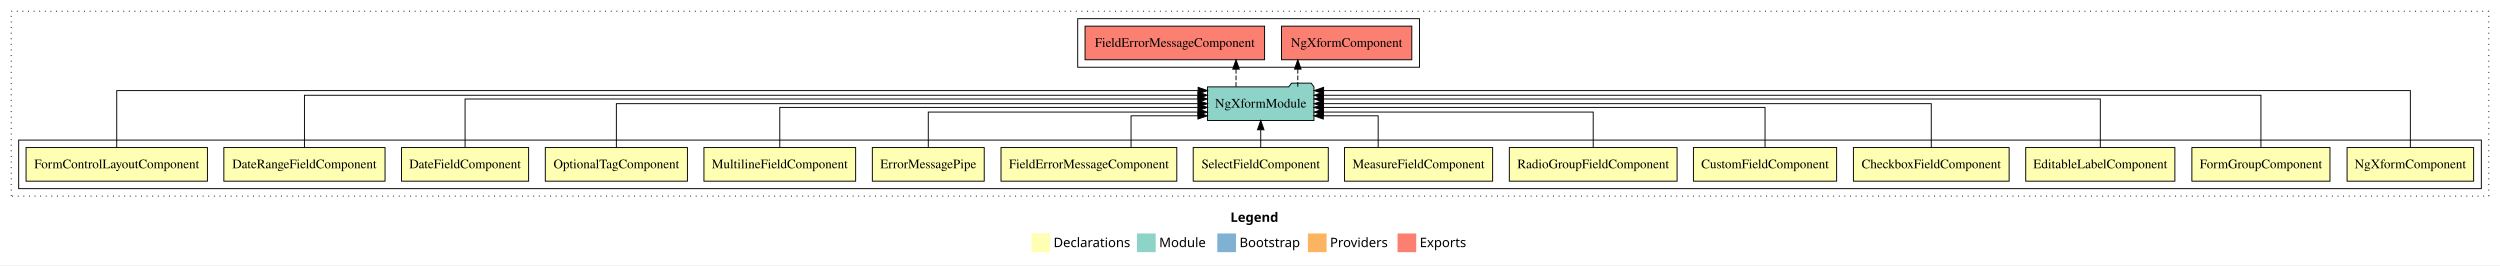
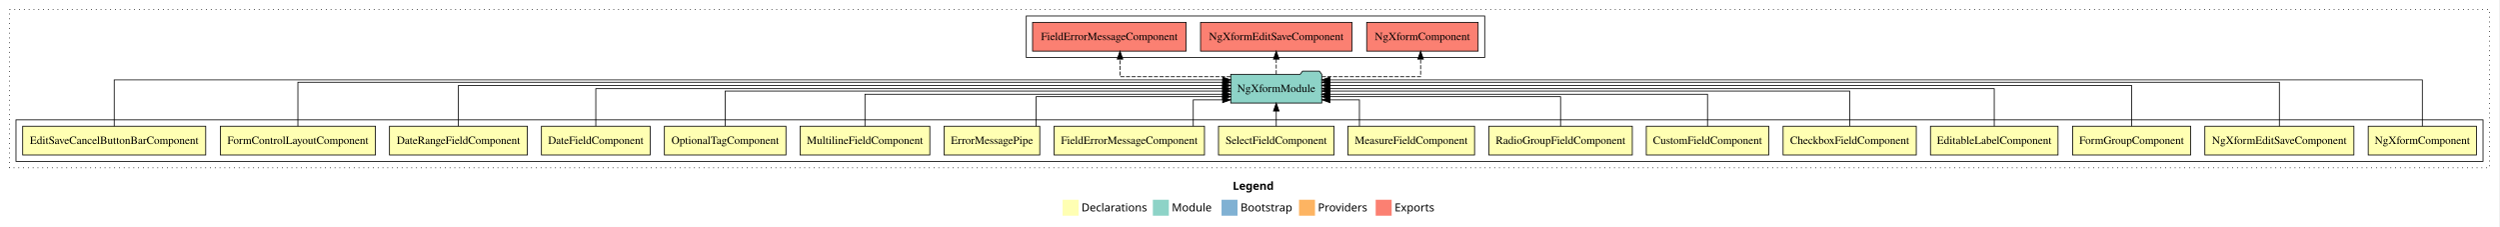
- <svg xmlns="http://www.w3.org/2000/svg" width="2677pt" height="284pt" viewBox="0.00 0.00 2677.00 284.00">
+ <svg xmlns="http://www.w3.org/2000/svg" width="3129pt" height="284pt" viewBox="0.00 0.00 3129.00 284.00">
  <g id="graph0" class="graph" transform="scale(1 1) rotate(0) translate(4 280)">
-     <polygon fill="#ffffff" stroke="transparent" points="-4,4 -4,-280 2673,-280 2673,4 -4,4" />
-     <text text-anchor="start" x="1313.509" y="-42.4" font-family="sans-serif" font-weight="bold" font-size="14.00" fill="#000000">Legend</text>
-     <polygon fill="#ffffb3" stroke="transparent" points="1100.5,-10 1100.5,-30 1120.5,-30 1120.5,-10 1100.5,-10" />
-     <text text-anchor="start" x="1124.129" y="-15.4" font-family="sans-serif" font-size="14.00" fill="#000000">  Declarations</text>
-     <polygon fill="#8dd3c7" stroke="transparent" points="1213.5,-10 1213.5,-30 1233.5,-30 1233.5,-10 1213.5,-10" />
-     <text text-anchor="start" x="1237.225" y="-15.4" font-family="sans-serif" font-size="14.00" fill="#000000">  Module</text>
-     <polygon fill="#80b1d3" stroke="transparent" points="1299.5,-10 1299.5,-30 1319.5,-30 1319.5,-10 1299.5,-10" />
-     <text text-anchor="start" x="1323.281" y="-15.4" font-family="sans-serif" font-size="14.00" fill="#000000">  Bootstrap</text>
-     <polygon fill="#fdb462" stroke="transparent" points="1396.5,-10 1396.5,-30 1416.5,-30 1416.5,-10 1396.5,-10" />
-     <text text-anchor="start" x="1420.173" y="-15.4" font-family="sans-serif" font-size="14.00" fill="#000000">  Providers</text>
-     <polygon fill="#fb8072" stroke="transparent" points="1492.5,-10 1492.5,-30 1512.5,-30 1512.5,-10 1492.5,-10" />
-     <text text-anchor="start" x="1516.226" y="-15.4" font-family="sans-serif" font-size="14.00" fill="#000000">  Exports</text>
+     <polygon fill="#ffffff" stroke="transparent" points="-4,4 -4,-280 3125,-280 3125,4 -4,4" />
+     <text text-anchor="start" x="1539.509" y="-42.4" font-family="sans-serif" font-weight="bold" font-size="14.00" fill="#000000">Legend</text>
+     <polygon fill="#ffffb3" stroke="transparent" points="1326.5,-10 1326.5,-30 1346.5,-30 1346.5,-10 1326.5,-10" />
+     <text text-anchor="start" x="1350.129" y="-15.4" font-family="sans-serif" font-size="14.00" fill="#000000">  Declarations</text>
+     <polygon fill="#8dd3c7" stroke="transparent" points="1439.5,-10 1439.5,-30 1459.5,-30 1459.5,-10 1439.5,-10" />
+     <text text-anchor="start" x="1463.225" y="-15.4" font-family="sans-serif" font-size="14.00" fill="#000000">  Module</text>
+     <polygon fill="#80b1d3" stroke="transparent" points="1525.5,-10 1525.5,-30 1545.5,-30 1545.5,-10 1525.5,-10" />
+     <text text-anchor="start" x="1549.281" y="-15.4" font-family="sans-serif" font-size="14.00" fill="#000000">  Bootstrap</text>
+     <polygon fill="#fdb462" stroke="transparent" points="1622.5,-10 1622.5,-30 1642.5,-30 1642.5,-10 1622.5,-10" />
+     <text text-anchor="start" x="1646.173" y="-15.4" font-family="sans-serif" font-size="14.00" fill="#000000">  Providers</text>
+     <polygon fill="#fb8072" stroke="transparent" points="1718.5,-10 1718.5,-30 1738.5,-30 1738.5,-10 1718.5,-10" />
+     <text text-anchor="start" x="1742.226" y="-15.4" font-family="sans-serif" font-size="14.00" fill="#000000">  Exports</text>
    <g id="clust1" class="cluster">
-       <polygon fill="none" stroke="#000000" stroke-dasharray="1,5" points="8,-70 8,-268 2661,-268 2661,-70 8,-70" />
+       <polygon fill="none" stroke="#000000" stroke-dasharray="1,5" points="8,-70 8,-268 3113,-268 3113,-70 8,-70" />
    </g>
    <g id="clust2" class="cluster">
-       <polygon fill="none" stroke="#000000" points="16,-78 16,-130 2653,-130 2653,-78 16,-78" />
+       <polygon fill="none" stroke="#000000" points="16,-78 16,-130 3105,-130 3105,-78 16,-78" />
    </g>
-     <g id="clust19" class="cluster">
-       <polygon fill="none" stroke="#000000" points="1150,-208 1150,-260 1516,-260 1516,-208 1150,-208" />
+     <g id="clust21" class="cluster">
+       <polygon fill="none" stroke="#000000" points="1281,-208 1281,-260 1855,-260 1855,-208 1281,-208" />
    </g>
    <g id="node1" class="node">
-       <polygon fill="#ffffb3" stroke="#000000" points="2644.758,-122 2509.242,-122 2509.242,-86 2644.758,-86 2644.758,-122" />
-       <text text-anchor="middle" x="2577" y="-99.8" font-family="Times,serif" font-size="14.00" fill="#000000">NgXformComponent</text>
+       <polygon fill="#ffffb3" stroke="#000000" points="3096.758,-122 2961.242,-122 2961.242,-86 3096.758,-86 3096.758,-122" />
+       <text text-anchor="middle" x="3029" y="-99.8" font-family="Times,serif" font-size="14.00" fill="#000000">NgXformComponent</text>
+     </g>
+     <g id="node18" class="node">
+       <polygon fill="#8dd3c7" stroke="#000000" points="1650.975,-187 1647.975,-191 1626.975,-191 1623.975,-187 1537.025,-187 1537.025,-151 1650.975,-151 1650.975,-187" />
+       <text text-anchor="middle" x="1594" y="-164.8" font-family="Times,serif" font-size="14.00" fill="#000000">NgXformModule</text>
+     </g>
+     <g id="edge1" class="edge">
+       <path fill="none" stroke="#000000" d="M3029,-122.011C3029,-144.485 3029,-180 3029,-180 3029,-180 1661.139,-180 1661.139,-180" />
+       <polygon fill="#000000" stroke="#000000" points="1661.139,-176.5 1651.139,-180 1661.139,-183.5 1661.139,-176.5" />
+     </g>
+     <g id="node2" class="node">
+       <polygon fill="#ffffb3" stroke="#000000" points="2943.303,-122 2756.697,-122 2756.697,-86 2943.303,-86 2943.303,-122" />
+       <text text-anchor="middle" x="2850" y="-99.8" font-family="Times,serif" font-size="14.00" fill="#000000">NgXformEditSaveComponent</text>
+     </g>
+     <g id="edge2" class="edge">
+       <path fill="none" stroke="#000000" d="M2850,-122.045C2850,-143.662 2850,-177 2850,-177 2850,-177 1661.231,-177 1661.231,-177" />
+       <polygon fill="#000000" stroke="#000000" points="1661.232,-173.5 1651.231,-177 1661.231,-180.5 1661.232,-173.5" />
+     </g>
+     <g id="node3" class="node">
+       <polygon fill="#ffffb3" stroke="#000000" points="2738.934,-122 2591.066,-122 2591.066,-86 2738.934,-86 2738.934,-122" />
+       <text text-anchor="middle" x="2665" y="-99.8" font-family="Times,serif" font-size="14.00" fill="#000000">FormGroupComponent</text>
+     </g>
+     <g id="edge3" class="edge">
+       <path fill="none" stroke="#000000" d="M2665,-122.129C2665,-142.572 2665,-173 2665,-173 2665,-173 1661.203,-173 1661.203,-173" />
+       <polygon fill="#000000" stroke="#000000" points="1661.203,-169.5 1651.203,-173 1661.203,-176.5 1661.203,-169.5" />
+     </g>
+     <g id="node4" class="node">
+       <polygon fill="#ffffb3" stroke="#000000" points="2572.858,-122 2413.142,-122 2413.142,-86 2572.858,-86 2572.858,-122" />
+       <text text-anchor="middle" x="2493" y="-99.8" font-family="Times,serif" font-size="14.00" fill="#000000">EditableLabelComponent</text>
+     </g>
+     <g id="edge4" class="edge">
+       <path fill="none" stroke="#000000" d="M2493,-122.106C2493,-141.339 2493,-169 2493,-169 2493,-169 1661.261,-169 1661.261,-169" />
+       <polygon fill="#000000" stroke="#000000" points="1661.261,-165.5 1651.261,-169 1661.261,-172.5 1661.261,-165.5" />
+     </g>
+     <g id="node5" class="node">
+       <polygon fill="#ffffb3" stroke="#000000" points="2395.377,-122 2228.623,-122 2228.623,-86 2395.377,-86 2395.377,-122" />
+       <text text-anchor="middle" x="2312" y="-99.8" font-family="Times,serif" font-size="14.00" fill="#000000">CheckboxFieldComponent</text>
+     </g>
+     <g id="edge5" class="edge">
+       <path fill="none" stroke="#000000" d="M2312,-122.267C2312,-140.555 2312,-166 2312,-166 2312,-166 1661.242,-166 1661.242,-166" />
+       <polygon fill="#000000" stroke="#000000" points="1661.242,-162.5 1651.242,-166 1661.242,-169.5 1661.242,-162.5" />
+     </g>
+     <g id="node6" class="node">
+       <polygon fill="#ffffb3" stroke="#000000" points="2210.673,-122 2057.327,-122 2057.327,-86 2210.673,-86 2210.673,-122" />
+       <text text-anchor="middle" x="2134" y="-99.8" font-family="Times,serif" font-size="14.00" fill="#000000">CustomFieldComponent</text>
+     </g>
+     <g id="edge6" class="edge">
+       <path fill="none" stroke="#000000" d="M2134,-122.034C2134,-139.06 2134,-162 2134,-162 2134,-162 1661.023,-162 1661.023,-162" />
+       <polygon fill="#000000" stroke="#000000" points="1661.023,-158.5 1651.023,-162 1661.023,-165.5 1661.023,-158.5" />
+     </g>
+     <g id="node7" class="node">
+       <polygon fill="#ffffb3" stroke="#000000" points="2039.82,-122 1860.18,-122 1860.18,-86 2039.82,-86 2039.82,-122" />
+       <text text-anchor="middle" x="1950" y="-99.8" font-family="Times,serif" font-size="14.00" fill="#000000">RadioGroupFieldComponent</text>
+     </g>
+     <g id="edge7" class="edge">
+       <path fill="none" stroke="#000000" d="M1950,-122.009C1950,-138.049 1950,-159 1950,-159 1950,-159 1661.198,-159 1661.198,-159" />
+       <polygon fill="#000000" stroke="#000000" points="1661.198,-155.5 1651.198,-159 1661.197,-162.5 1661.198,-155.5" />
+     </g>
+     <g id="node8" class="node">
+       <polygon fill="#ffffb3" stroke="#000000" points="1842.305,-122 1683.695,-122 1683.695,-86 1842.305,-86 1842.305,-122" />
+       <text text-anchor="middle" x="1763" y="-99.8" font-family="Times,serif" font-size="14.00" fill="#000000">MeasureFieldComponent</text>
+     </g>
+     <g id="edge8" class="edge">
+       <path fill="none" stroke="#000000" d="M1698.136,-122.124C1698.136,-136.783 1698.136,-155 1698.136,-155 1698.136,-155 1661.247,-155 1661.247,-155" />
+       <polygon fill="#000000" stroke="#000000" points="1661.247,-151.5 1651.247,-155 1661.247,-158.5 1661.247,-151.5" />
+     </g>
+     <g id="node9" class="node">
+       <polygon fill="#ffffb3" stroke="#000000" points="1666.319,-122 1521.681,-122 1521.681,-86 1666.319,-86 1666.319,-122" />
+       <text text-anchor="middle" x="1594" y="-99.8" font-family="Times,serif" font-size="14.00" fill="#000000">SelectFieldComponent</text>
+     </g>
+     <g id="edge9" class="edge">
+       <path fill="none" stroke="#000000" d="M1594,-122.106C1594,-122.106 1594,-140.991 1594,-140.991" />
+       <polygon fill="#000000" stroke="#000000" points="1590.5,-140.991 1594,-150.991 1597.5,-140.991 1590.5,-140.991" />
+     </g>
+     <g id="node10" class="node">
+       <polygon fill="#ffffb3" stroke="#000000" points="1504.123,-122 1315.877,-122 1315.877,-86 1504.123,-86 1504.123,-122" />
+       <text text-anchor="middle" x="1410" y="-99.8" font-family="Times,serif" font-size="14.00" fill="#000000">FieldErrorMessageComponent</text>
+     </g>
+     <g id="edge10" class="edge">
+       <path fill="none" stroke="#000000" d="M1490.08,-122.124C1490.08,-136.783 1490.08,-155 1490.08,-155 1490.08,-155 1526.872,-155 1526.872,-155" />
+       <polygon fill="#000000" stroke="#000000" points="1526.872,-158.5 1536.872,-155 1526.872,-151.5 1526.872,-158.5" />
+     </g>
+     <g id="node11" class="node">
+       <polygon fill="#ffffb3" stroke="#000000" points="1297.9,-122 1178.1,-122 1178.1,-86 1297.9,-86 1297.9,-122" />
+       <text text-anchor="middle" x="1238" y="-99.8" font-family="Times,serif" font-size="14.00" fill="#000000">ErrorMessagePipe</text>
+     </g>
+     <g id="edge11" class="edge">
+       <path fill="none" stroke="#000000" d="M1293.319,-122.009C1293.319,-138.049 1293.319,-159 1293.319,-159 1293.319,-159 1526.736,-159 1526.736,-159" />
+       <polygon fill="#000000" stroke="#000000" points="1526.736,-162.5 1536.736,-159 1526.736,-155.5 1526.736,-162.5" />
+     </g>
+     <g id="node12" class="node">
+       <polygon fill="#ffffb3" stroke="#000000" points="1160.223,-122 997.777,-122 997.777,-86 1160.223,-86 1160.223,-122" />
+       <text text-anchor="middle" x="1079" y="-99.8" font-family="Times,serif" font-size="14.00" fill="#000000">MultilineFieldComponent</text>
+     </g>
+     <g id="edge12" class="edge">
+       <path fill="none" stroke="#000000" d="M1079,-122.034C1079,-139.06 1079,-162 1079,-162 1079,-162 1526.918,-162 1526.918,-162" />
+       <polygon fill="#000000" stroke="#000000" points="1526.918,-165.5 1536.918,-162 1526.918,-158.5 1526.918,-165.5" />
+     </g>
+     <g id="node13" class="node">
+       <polygon fill="#ffffb3" stroke="#000000" points="980.093,-122 827.907,-122 827.907,-86 980.093,-86 980.093,-122" />
+       <text text-anchor="middle" x="904" y="-99.8" font-family="Times,serif" font-size="14.00" fill="#000000">OptionalTagComponent</text>
+     </g>
+     <g id="edge13" class="edge">
+       <path fill="none" stroke="#000000" d="M904,-122.267C904,-140.555 904,-166 904,-166 904,-166 1526.947,-166 1526.947,-166" />
+       <polygon fill="#000000" stroke="#000000" points="1526.947,-169.5 1536.947,-166 1526.947,-162.5 1526.947,-169.5" />
+     </g>
+     <g id="node14" class="node">
+       <polygon fill="#ffffb3" stroke="#000000" points="810.038,-122 673.962,-122 673.962,-86 810.038,-86 810.038,-122" />
+       <text text-anchor="middle" x="742" y="-99.8" font-family="Times,serif" font-size="14.00" fill="#000000">DateFieldComponent</text>
+     </g>
+     <g id="edge14" class="edge">
+       <path fill="none" stroke="#000000" d="M742,-122.106C742,-141.339 742,-169 742,-169 742,-169 1526.775,-169 1526.775,-169" />
+       <polygon fill="#000000" stroke="#000000" points="1526.775,-172.5 1536.775,-169 1526.775,-165.5 1526.775,-172.5" />
+     </g>
+     <g id="node15" class="node">
+       <polygon fill="#ffffb3" stroke="#000000" points="656.303,-122 483.697,-122 483.697,-86 656.303,-86 656.303,-122" />
+       <text text-anchor="middle" x="570" y="-99.8" font-family="Times,serif" font-size="14.00" fill="#000000">DateRangeFieldComponent</text>
+     </g>
+     <g id="edge15" class="edge">
+       <path fill="none" stroke="#000000" d="M570,-122.129C570,-142.572 570,-173 570,-173 570,-173 1526.751,-173 1526.751,-173" />
+       <polygon fill="#000000" stroke="#000000" points="1526.751,-176.5 1536.751,-173 1526.751,-169.5 1526.751,-176.5" />
    </g>
    <g id="node16" class="node">
-       <polygon fill="#8dd3c7" stroke="#000000" points="1402.975,-187 1399.975,-191 1378.975,-191 1375.975,-187 1289.025,-187 1289.025,-151 1402.975,-151 1402.975,-187" />
-       <text text-anchor="middle" x="1346" y="-164.8" font-family="Times,serif" font-size="14.00" fill="#000000">NgXformModule</text>
+       <polygon fill="#ffffb3" stroke="#000000" points="466.102,-122 271.898,-122 271.898,-86 466.102,-86 466.102,-122" />
+       <text text-anchor="middle" x="369" y="-99.8" font-family="Times,serif" font-size="14.00" fill="#000000">FormControlLayoutComponent</text>
    </g>
-     <g id="edge1" class="edge">
-       <path fill="none" stroke="#000000" d="M2577,-122.323C2577,-145.66 2577,-183 2577,-183 2577,-183 1413.313,-183 1413.313,-183" />
-       <polygon fill="#000000" stroke="#000000" points="1413.313,-179.5 1403.313,-183 1413.313,-186.5 1413.313,-179.5" />
-     </g>
-     <g id="node2" class="node">
-       <polygon fill="#ffffb3" stroke="#000000" points="2490.934,-122 2343.066,-122 2343.066,-86 2490.934,-86 2490.934,-122" />
-       <text text-anchor="middle" x="2417" y="-99.8" font-family="Times,serif" font-size="14.00" fill="#000000">FormGroupComponent</text>
-     </g>
-     <g id="edge2" class="edge">
-       <path fill="none" stroke="#000000" d="M2417,-122.292C2417,-144.206 2417,-178 2417,-178 2417,-178 1413.203,-178 1413.203,-178" />
-       <polygon fill="#000000" stroke="#000000" points="1413.203,-174.5 1403.203,-178 1413.203,-181.5 1413.203,-174.5" />
-     </g>
-     <g id="node3" class="node">
-       <polygon fill="#ffffb3" stroke="#000000" points="2324.858,-122 2165.142,-122 2165.142,-86 2324.858,-86 2324.858,-122" />
-       <text text-anchor="middle" x="2245" y="-99.8" font-family="Times,serif" font-size="14.00" fill="#000000">EditableLabelComponent</text>
-     </g>
-     <g id="edge3" class="edge">
-       <path fill="none" stroke="#000000" d="M2245,-122.027C2245,-142.767 2245,-174 2245,-174 2245,-174 1413.261,-174 1413.261,-174" />
-       <polygon fill="#000000" stroke="#000000" points="1413.261,-170.5 1403.261,-174 1413.261,-177.5 1413.261,-170.5" />
-     </g>
-     <g id="node4" class="node">
-       <polygon fill="#ffffb3" stroke="#000000" points="2147.377,-122 1980.623,-122 1980.623,-86 2147.377,-86 2147.377,-122" />
-       <text text-anchor="middle" x="2064" y="-99.8" font-family="Times,serif" font-size="14.00" fill="#000000">CheckboxFieldComponent</text>
-     </g>
-     <g id="edge4" class="edge">
-       <path fill="none" stroke="#000000" d="M2064,-122.106C2064,-141.339 2064,-169 2064,-169 2064,-169 1413.242,-169 1413.242,-169" />
-       <polygon fill="#000000" stroke="#000000" points="1413.242,-165.5 1403.242,-169 1413.242,-172.5 1413.242,-165.5" />
-     </g>
-     <g id="node5" class="node">
-       <polygon fill="#ffffb3" stroke="#000000" points="1962.674,-122 1809.326,-122 1809.326,-86 1962.674,-86 1962.674,-122" />
-       <text text-anchor="middle" x="1886" y="-99.8" font-family="Times,serif" font-size="14.00" fill="#000000">CustomFieldComponent</text>
-     </g>
-     <g id="edge5" class="edge">
-       <path fill="none" stroke="#000000" d="M1886,-122.302C1886,-140.27 1886,-165 1886,-165 1886,-165 1413.023,-165 1413.023,-165" />
-       <polygon fill="#000000" stroke="#000000" points="1413.023,-161.5 1403.023,-165 1413.023,-168.5 1413.023,-161.5" />
-     </g>
-     <g id="node6" class="node">
-       <polygon fill="#ffffb3" stroke="#000000" points="1791.82,-122 1612.18,-122 1612.18,-86 1791.82,-86 1791.82,-122" />
-       <text text-anchor="middle" x="1702" y="-99.8" font-family="Times,serif" font-size="14.00" fill="#000000">RadioGroupFieldComponent</text>
-     </g>
-     <g id="edge6" class="edge">
-       <path fill="none" stroke="#000000" d="M1702,-122.027C1702,-138.398 1702,-160 1702,-160 1702,-160 1413.198,-160 1413.198,-160" />
-       <polygon fill="#000000" stroke="#000000" points="1413.198,-156.5 1403.198,-160 1413.197,-163.5 1413.198,-156.5" />
-     </g>
-     <g id="node7" class="node">
-       <polygon fill="#ffffb3" stroke="#000000" points="1594.305,-122 1435.695,-122 1435.695,-86 1594.305,-86 1594.305,-122" />
-       <text text-anchor="middle" x="1515" y="-99.8" font-family="Times,serif" font-size="14.00" fill="#000000">MeasureFieldComponent</text>
-     </g>
-     <g id="edge7" class="edge">
-       <path fill="none" stroke="#000000" d="M1471.738,-122.187C1471.738,-137.182 1471.738,-156 1471.738,-156 1471.738,-156 1412.983,-156 1412.983,-156" />
-       <polygon fill="#000000" stroke="#000000" points="1412.983,-152.5 1402.983,-156 1412.983,-159.5 1412.983,-152.5" />
-     </g>
-     <g id="node8" class="node">
-       <polygon fill="#ffffb3" stroke="#000000" points="1418.319,-122 1273.681,-122 1273.681,-86 1418.319,-86 1418.319,-122" />
-       <text text-anchor="middle" x="1346" y="-99.8" font-family="Times,serif" font-size="14.00" fill="#000000">SelectFieldComponent</text>
-     </g>
-     <g id="edge8" class="edge">
-       <path fill="none" stroke="#000000" d="M1346,-122.106C1346,-122.106 1346,-140.991 1346,-140.991" />
-       <polygon fill="#000000" stroke="#000000" points="1342.5,-140.991 1346,-150.991 1349.5,-140.991 1342.5,-140.991" />
-     </g>
-     <g id="node9" class="node">
-       <polygon fill="#ffffb3" stroke="#000000" points="1256.123,-122 1067.877,-122 1067.877,-86 1256.123,-86 1256.123,-122" />
-       <text text-anchor="middle" x="1162" y="-99.8" font-family="Times,serif" font-size="14.00" fill="#000000">FieldErrorMessageComponent</text>
-     </g>
-     <g id="edge9" class="edge">
-       <path fill="none" stroke="#000000" d="M1207.125,-122.187C1207.125,-137.182 1207.125,-156 1207.125,-156 1207.125,-156 1278.712,-156 1278.712,-156" />
-       <polygon fill="#000000" stroke="#000000" points="1278.713,-159.5 1288.712,-156 1278.712,-152.5 1278.713,-159.5" />
-     </g>
-     <g id="node10" class="node">
-       <polygon fill="#ffffb3" stroke="#000000" points="1049.9,-122 930.1,-122 930.1,-86 1049.9,-86 1049.9,-122" />
-       <text text-anchor="middle" x="990" y="-99.8" font-family="Times,serif" font-size="14.00" fill="#000000">ErrorMessagePipe</text>
-     </g>
-     <g id="edge10" class="edge">
-       <path fill="none" stroke="#000000" d="M990,-122.027C990,-138.398 990,-160 990,-160 990,-160 1278.802,-160 1278.802,-160" />
-       <polygon fill="#000000" stroke="#000000" points="1278.803,-163.5 1288.802,-160 1278.802,-156.5 1278.803,-163.5" />
-     </g>
-     <g id="node11" class="node">
-       <polygon fill="#ffffb3" stroke="#000000" points="912.223,-122 749.777,-122 749.777,-86 912.223,-86 912.223,-122" />
-       <text text-anchor="middle" x="831" y="-99.8" font-family="Times,serif" font-size="14.00" fill="#000000">MultilineFieldComponent</text>
-     </g>
-     <g id="edge11" class="edge">
-       <path fill="none" stroke="#000000" d="M831,-122.302C831,-140.27 831,-165 831,-165 831,-165 1278.918,-165 1278.918,-165" />
-       <polygon fill="#000000" stroke="#000000" points="1278.918,-168.5 1288.918,-165 1278.918,-161.5 1278.918,-168.5" />
-     </g>
-     <g id="node12" class="node">
-       <polygon fill="#ffffb3" stroke="#000000" points="732.093,-122 579.907,-122 579.907,-86 732.093,-86 732.093,-122" />
-       <text text-anchor="middle" x="656" y="-99.8" font-family="Times,serif" font-size="14.00" fill="#000000">OptionalTagComponent</text>
-     </g>
-     <g id="edge12" class="edge">
-       <path fill="none" stroke="#000000" d="M656,-122.106C656,-141.339 656,-169 656,-169 656,-169 1278.947,-169 1278.947,-169" />
-       <polygon fill="#000000" stroke="#000000" points="1278.947,-172.5 1288.947,-169 1278.947,-165.5 1278.947,-172.5" />
-     </g>
-     <g id="node13" class="node">
-       <polygon fill="#ffffb3" stroke="#000000" points="562.038,-122 425.962,-122 425.962,-86 562.038,-86 562.038,-122" />
-       <text text-anchor="middle" x="494" y="-99.8" font-family="Times,serif" font-size="14.00" fill="#000000">DateFieldComponent</text>
-     </g>
-     <g id="edge13" class="edge">
-       <path fill="none" stroke="#000000" d="M494,-122.027C494,-142.767 494,-174 494,-174 494,-174 1278.775,-174 1278.775,-174" />
-       <polygon fill="#000000" stroke="#000000" points="1278.775,-177.5 1288.775,-174 1278.775,-170.5 1278.775,-177.5" />
-     </g>
-     <g id="node14" class="node">
-       <polygon fill="#ffffb3" stroke="#000000" points="408.303,-122 235.697,-122 235.697,-86 408.303,-86 408.303,-122" />
-       <text text-anchor="middle" x="322" y="-99.8" font-family="Times,serif" font-size="14.00" fill="#000000">DateRangeFieldComponent</text>
-     </g>
-     <g id="edge14" class="edge">
-       <path fill="none" stroke="#000000" d="M322,-122.292C322,-144.206 322,-178 322,-178 322,-178 1278.751,-178 1278.751,-178" />
-       <polygon fill="#000000" stroke="#000000" points="1278.751,-181.5 1288.751,-178 1278.751,-174.5 1278.751,-181.5" />
-     </g>
-     <g id="node15" class="node">
-       <polygon fill="#ffffb3" stroke="#000000" points="218.102,-122 23.898,-122 23.898,-86 218.102,-86 218.102,-122" />
-       <text text-anchor="middle" x="121" y="-99.8" font-family="Times,serif" font-size="14.00" fill="#000000">FormControlLayoutComponent</text>
-     </g>
-     <g id="edge15" class="edge">
-       <path fill="none" stroke="#000000" d="M121,-122.323C121,-145.66 121,-183 121,-183 121,-183 1278.966,-183 1278.966,-183" />
-       <polygon fill="#000000" stroke="#000000" points="1278.966,-186.5 1288.966,-183 1278.966,-179.5 1278.966,-186.5" />
+     <g id="edge16" class="edge">
+       <path fill="none" stroke="#000000" d="M369,-122.045C369,-143.662 369,-177 369,-177 369,-177 1526.966,-177 1526.966,-177" />
+       <polygon fill="#000000" stroke="#000000" points="1526.966,-180.5 1536.966,-177 1526.966,-173.5 1526.966,-180.5" />
    </g>
    <g id="node17" class="node">
-       <polygon fill="#fb8072" stroke="#000000" points="1507.758,-252 1368.242,-252 1368.242,-216 1507.758,-216 1507.758,-252" />
-       <text text-anchor="middle" x="1438" y="-229.8" font-family="Times,serif" font-size="14.00" fill="#000000">NgXformComponent </text>
-     </g>
-     <g id="edge16" class="edge">
-       <path fill="none" stroke="#000000" stroke-dasharray="5,2" d="M1385.679,-187.106C1385.679,-187.106 1385.679,-205.991 1385.679,-205.991" />
-       <polygon fill="#000000" stroke="#000000" points="1382.179,-205.991 1385.679,-215.991 1389.179,-205.991 1382.179,-205.991" />
-     </g>
-     <g id="node18" class="node">
-       <polygon fill="#fb8072" stroke="#000000" points="1350.123,-252 1157.877,-252 1157.877,-216 1350.123,-216 1350.123,-252" />
-       <text text-anchor="middle" x="1254" y="-229.8" font-family="Times,serif" font-size="14.00" fill="#000000">FieldErrorMessageComponent </text>
+       <polygon fill="#ffffb3" stroke="#000000" points="253.579,-122 24.421,-122 24.421,-86 253.579,-86 253.579,-122" />
+       <text text-anchor="middle" x="139" y="-99.8" font-family="Times,serif" font-size="14.00" fill="#000000">EditSaveCancelButtonBarComponent</text>
    </g>
    <g id="edge17" class="edge">
-       <path fill="none" stroke="#000000" stroke-dasharray="5,2" d="M1319.537,-187.106C1319.537,-187.106 1319.537,-205.991 1319.537,-205.991" />
-       <polygon fill="#000000" stroke="#000000" points="1316.037,-205.991 1319.537,-215.991 1323.037,-205.991 1316.037,-205.991" />
+       <path fill="none" stroke="#000000" d="M139,-122.011C139,-144.485 139,-180 139,-180 139,-180 1526.962,-180 1526.962,-180" />
+       <polygon fill="#000000" stroke="#000000" points="1526.962,-183.5 1536.962,-180 1526.962,-176.5 1526.962,-183.5" />
+     </g>
+     <g id="node19" class="node">
+       <polygon fill="#fb8072" stroke="#000000" points="1846.758,-252 1707.242,-252 1707.242,-216 1846.758,-216 1846.758,-252" />
+       <text text-anchor="middle" x="1777" y="-229.8" font-family="Times,serif" font-size="14.00" fill="#000000">NgXformComponent </text>
+     </g>
+     <g id="edge18" class="edge">
+       <path fill="none" stroke="#000000" stroke-dasharray="5,2" d="M1651.194,-184C1704.152,-184 1774.762,-184 1774.762,-184 1774.762,-184 1774.762,-205.949 1774.762,-205.949" />
+       <polygon fill="#000000" stroke="#000000" points="1771.262,-205.949 1774.762,-215.949 1778.262,-205.949 1771.262,-205.949" />
+     </g>
+     <g id="node20" class="node">
+       <polygon fill="#fb8072" stroke="#000000" points="1688.803,-252 1499.197,-252 1499.197,-216 1688.803,-216 1688.803,-252" />
+       <text text-anchor="middle" x="1594" y="-229.8" font-family="Times,serif" font-size="14.00" fill="#000000">NgXformEditSaveComponent </text>
+     </g>
+     <g id="edge19" class="edge">
+       <path fill="none" stroke="#000000" stroke-dasharray="5,2" d="M1594,-187.106C1594,-187.106 1594,-205.991 1594,-205.991" />
+       <polygon fill="#000000" stroke="#000000" points="1590.5,-205.991 1594,-215.991 1597.5,-205.991 1590.5,-205.991" />
+     </g>
+     <g id="node21" class="node">
+       <polygon fill="#fb8072" stroke="#000000" points="1481.123,-252 1288.877,-252 1288.877,-216 1481.123,-216 1481.123,-252" />
+       <text text-anchor="middle" x="1385" y="-229.8" font-family="Times,serif" font-size="14.00" fill="#000000">FieldErrorMessageComponent </text>
+     </g>
+     <g id="edge20" class="edge">
+       <path fill="none" stroke="#000000" stroke-dasharray="5,2" d="M1536.891,-184C1479.15,-184 1398.375,-184 1398.375,-184 1398.375,-184 1398.375,-205.949 1398.375,-205.949" />
+       <polygon fill="#000000" stroke="#000000" points="1394.875,-205.949 1398.375,-215.949 1401.875,-205.949 1394.875,-205.949" />
    </g>
  </g>
</svg>
